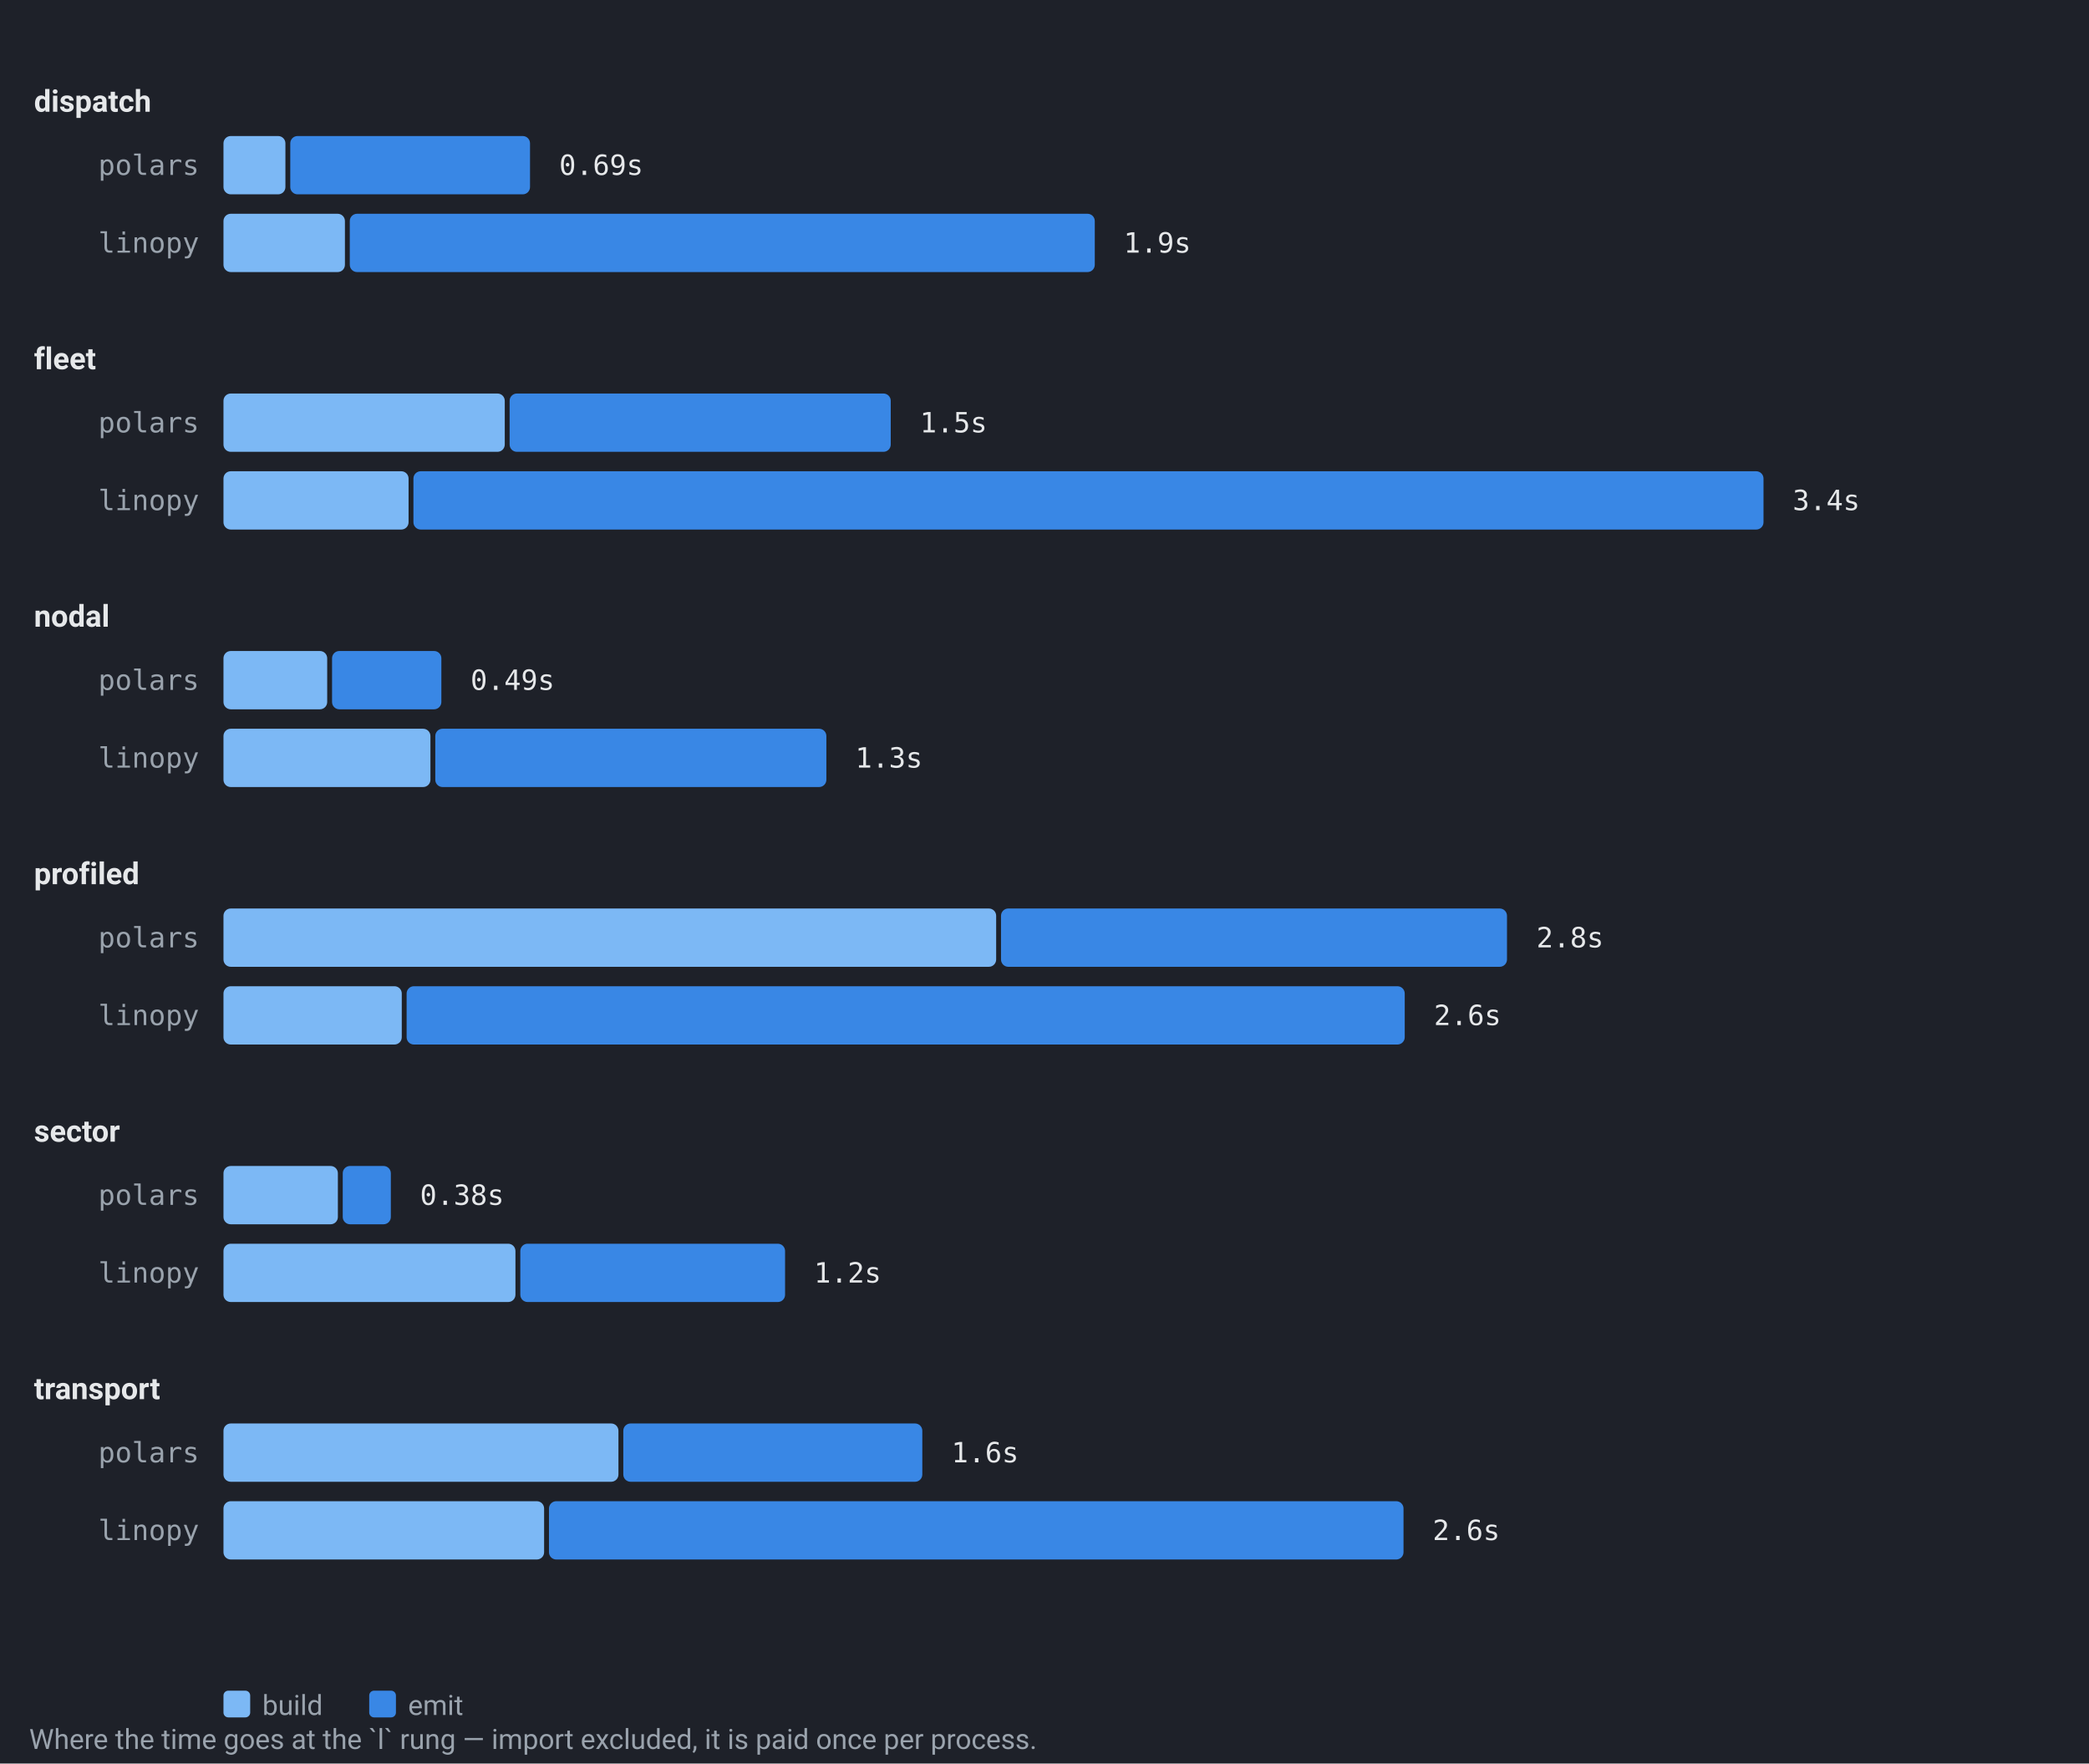
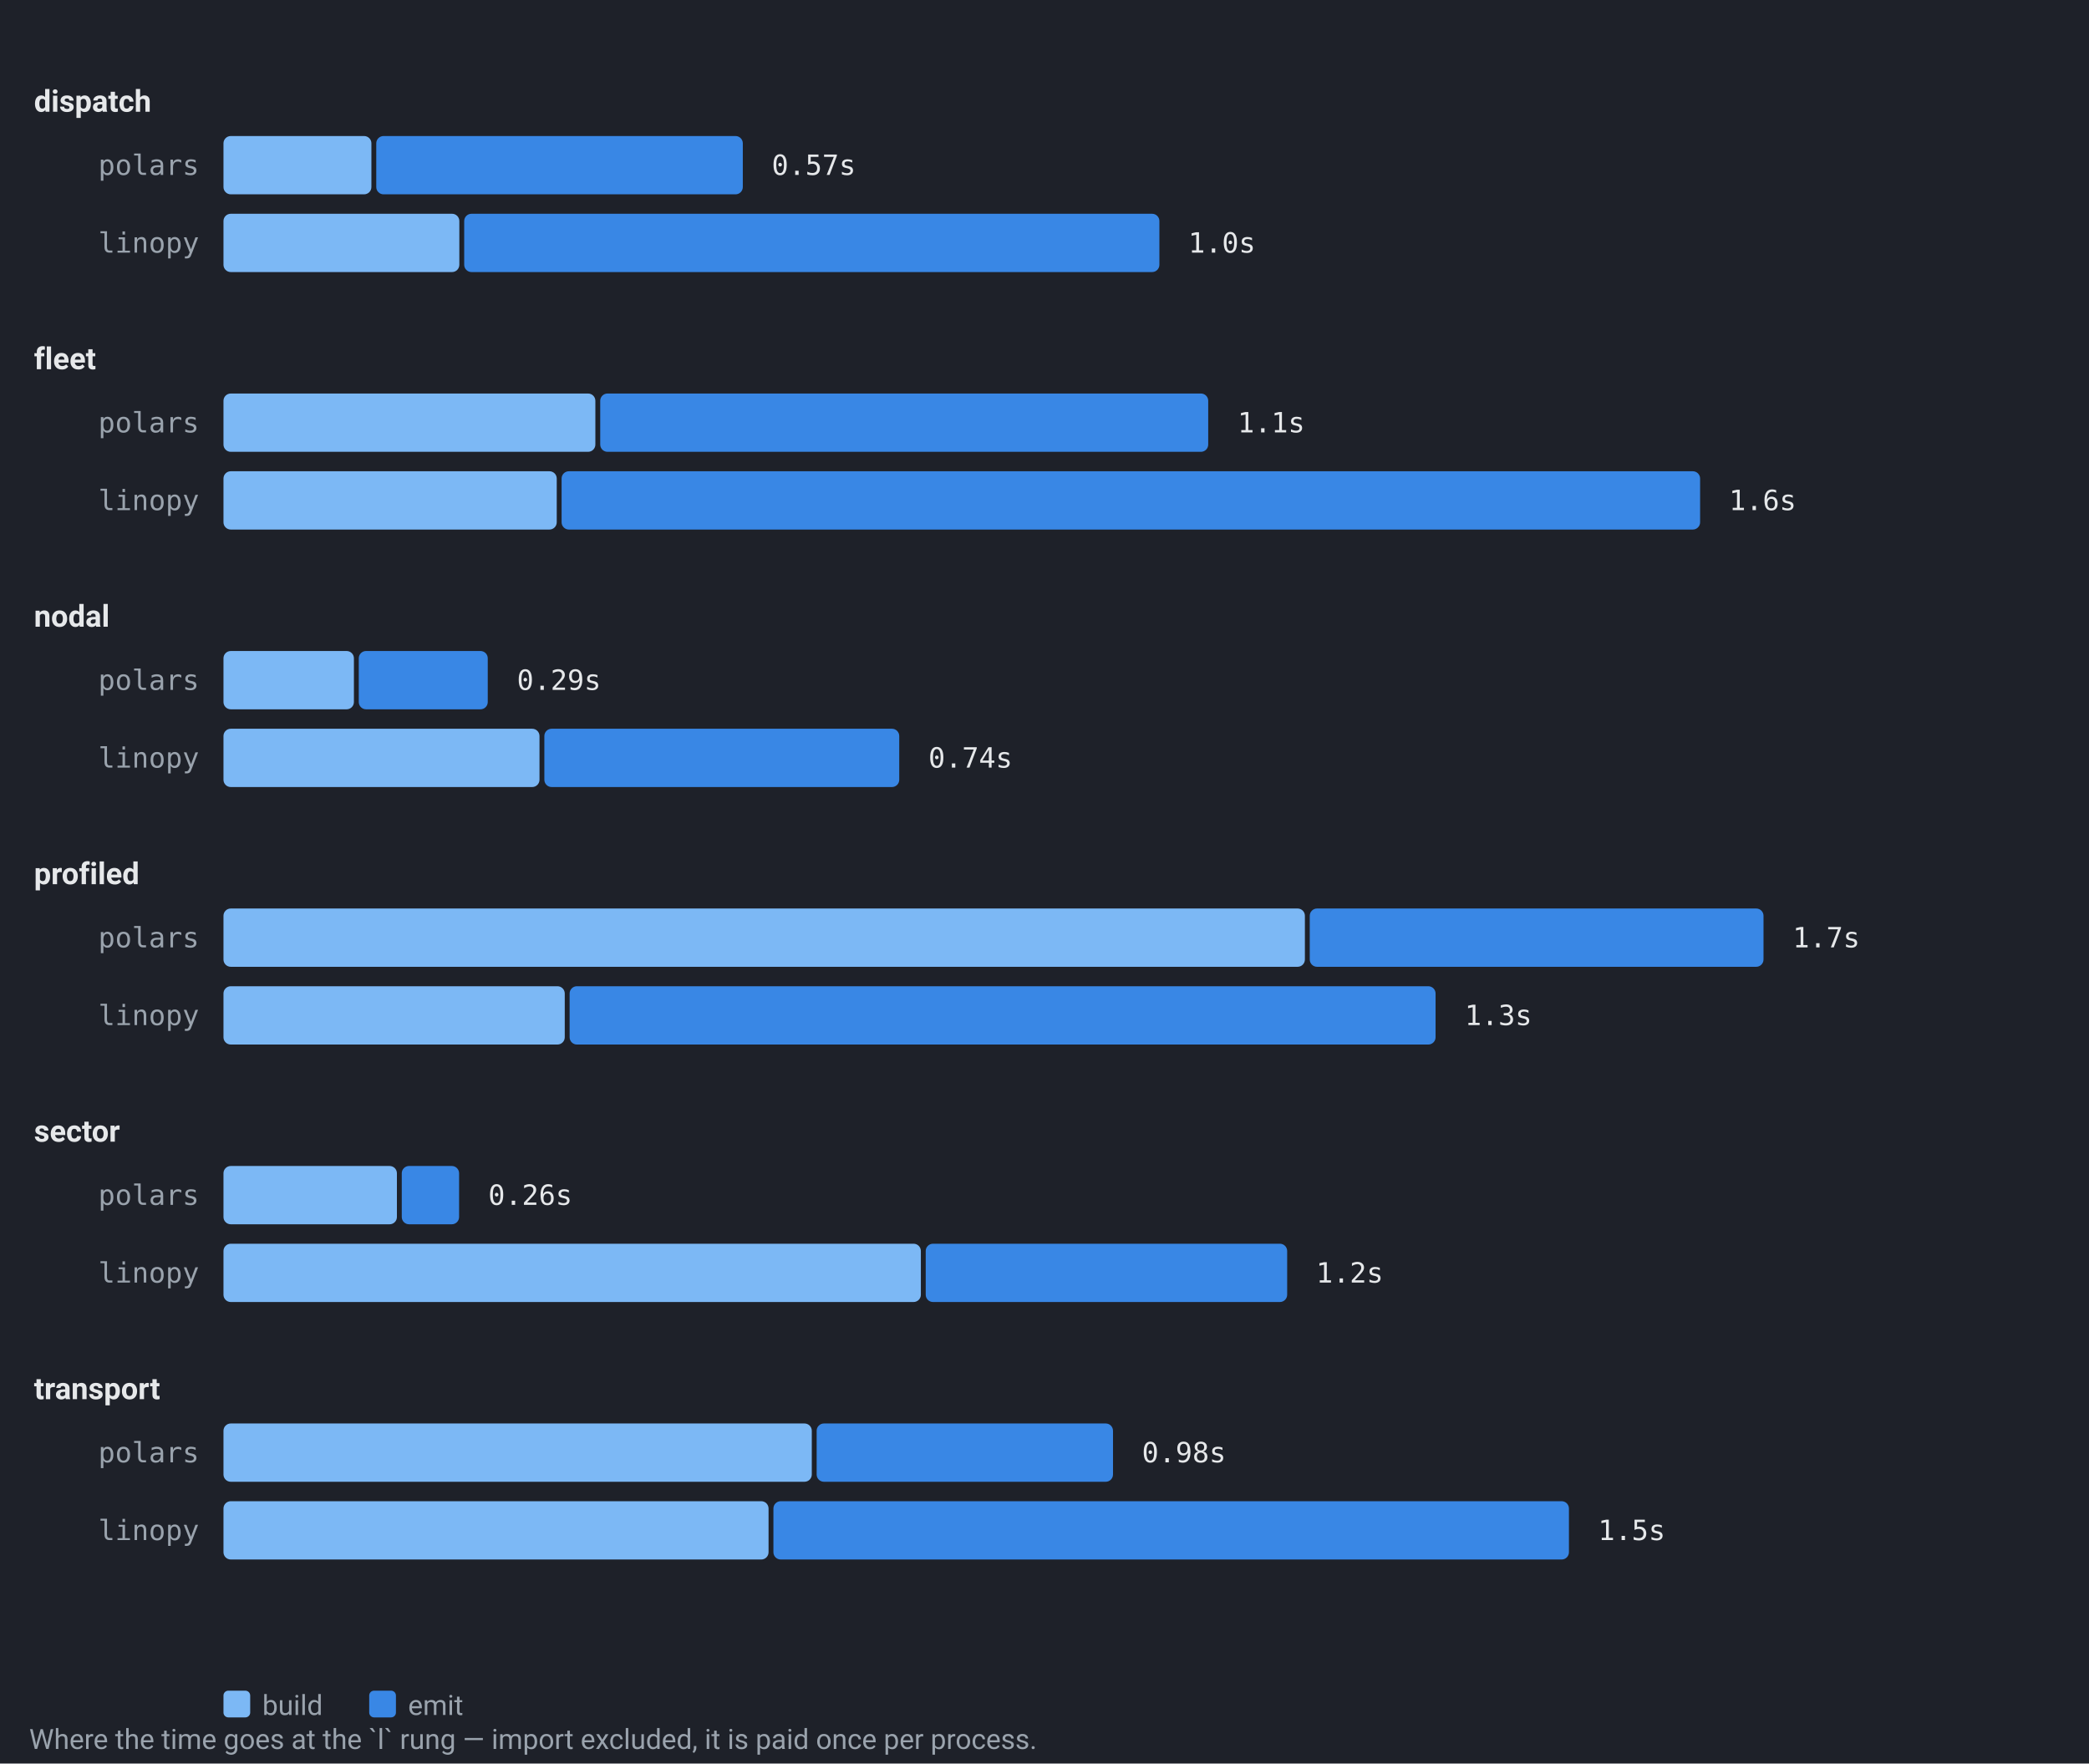
<svg xmlns="http://www.w3.org/2000/svg" viewBox="0 0 860 726" width="860" height="726" font-family="system-ui, -apple-system, 'Segoe UI', Roboto, sans-serif" role="img" aria-label="Where the time goes at the `l` rung — import excluded, it is paid once per process.">
  <rect width="860" height="726" fill="#1e2129" />
  <text x="14" y="46" font-size="12.5" font-weight="600" fill="#e6e8ea">dispatch</text>
-   <rect x="92.0" y="56" width="25.5" height="24" rx="3" fill="#7cb8f5" />
-   <rect x="119.5" y="56" width="98.7" height="24" rx="3" fill="#3987e5" />
+   <rect x="92.0" y="56" width="60.9" height="24" rx="3" fill="#7cb8f5" />
+   <rect x="154.9" y="56" width="150.9" height="24" rx="3" fill="#3987e5" />
  <text x="82" y="72" font-size="11.5" text-anchor="end" font-family="ui-monospace, 'JetBrains Mono', 'SF Mono', Menlo, monospace" fill="#9aa3ad">polars</text>
-   <text x="230.2" y="72" font-size="11.5" font-family="ui-monospace, 'JetBrains Mono', 'SF Mono', Menlo, monospace" fill="#e6e8ea">0.69s</text>
-   <rect x="92.0" y="88" width="50.0" height="24" rx="3" fill="#7cb8f5" />
-   <rect x="144.0" y="88" width="306.7" height="24" rx="3" fill="#3987e5" />
+   <text x="317.7" y="72" font-size="11.5" font-family="ui-monospace, 'JetBrains Mono', 'SF Mono', Menlo, monospace" fill="#e6e8ea">0.57s</text>
+   <rect x="92.0" y="88" width="97.1" height="24" rx="3" fill="#7cb8f5" />
+   <rect x="191.1" y="88" width="286.2" height="24" rx="3" fill="#3987e5" />
  <text x="82" y="104" font-size="11.5" text-anchor="end" font-family="ui-monospace, 'JetBrains Mono', 'SF Mono', Menlo, monospace" fill="#9aa3ad">linopy</text>
-   <text x="462.6" y="104" font-size="11.5" font-family="ui-monospace, 'JetBrains Mono', 'SF Mono', Menlo, monospace" fill="#e6e8ea">1.9s</text>
+   <text x="489.2" y="104" font-size="11.5" font-family="ui-monospace, 'JetBrains Mono', 'SF Mono', Menlo, monospace" fill="#e6e8ea">1.0s</text>
  <text x="14" y="152" font-size="12.5" font-weight="600" fill="#e6e8ea">fleet</text>
-   <rect x="92.0" y="162" width="115.8" height="24" rx="3" fill="#7cb8f5" />
-   <rect x="209.8" y="162" width="156.9" height="24" rx="3" fill="#3987e5" />
+   <rect x="92.0" y="162" width="153.1" height="24" rx="3" fill="#7cb8f5" />
+   <rect x="247.1" y="162" width="250.3" height="24" rx="3" fill="#3987e5" />
  <text x="82" y="178" font-size="11.5" text-anchor="end" font-family="ui-monospace, 'JetBrains Mono', 'SF Mono', Menlo, monospace" fill="#9aa3ad">polars</text>
-   <text x="378.7" y="178" font-size="11.5" font-family="ui-monospace, 'JetBrains Mono', 'SF Mono', Menlo, monospace" fill="#e6e8ea">1.5s</text>
-   <rect x="92.0" y="194" width="76.2" height="24" rx="3" fill="#7cb8f5" />
-   <rect x="170.2" y="194" width="555.8" height="24" rx="3" fill="#3987e5" />
+   <text x="509.5" y="178" font-size="11.5" font-family="ui-monospace, 'JetBrains Mono', 'SF Mono', Menlo, monospace" fill="#e6e8ea">1.1s</text>
+   <rect x="92.0" y="194" width="137.2" height="24" rx="3" fill="#7cb8f5" />
+   <rect x="231.2" y="194" width="468.7" height="24" rx="3" fill="#3987e5" />
  <text x="82" y="210" font-size="11.5" text-anchor="end" font-family="ui-monospace, 'JetBrains Mono', 'SF Mono', Menlo, monospace" fill="#9aa3ad">linopy</text>
-   <text x="738.0" y="210" font-size="11.5" font-family="ui-monospace, 'JetBrains Mono', 'SF Mono', Menlo, monospace" fill="#e6e8ea">3.4s</text>
+   <text x="711.8" y="210" font-size="11.5" font-family="ui-monospace, 'JetBrains Mono', 'SF Mono', Menlo, monospace" fill="#e6e8ea">1.6s</text>
  <text x="14" y="258" font-size="12.5" font-weight="600" fill="#e6e8ea">nodal</text>
-   <rect x="92.0" y="268" width="42.7" height="24" rx="3" fill="#7cb8f5" />
-   <rect x="136.7" y="268" width="45.0" height="24" rx="3" fill="#3987e5" />
+   <rect x="92.0" y="268" width="53.7" height="24" rx="3" fill="#7cb8f5" />
+   <rect x="147.7" y="268" width="53.1" height="24" rx="3" fill="#3987e5" />
  <text x="82" y="284" font-size="11.5" text-anchor="end" font-family="ui-monospace, 'JetBrains Mono', 'SF Mono', Menlo, monospace" fill="#9aa3ad">polars</text>
-   <text x="193.7" y="284" font-size="11.5" font-family="ui-monospace, 'JetBrains Mono', 'SF Mono', Menlo, monospace" fill="#e6e8ea">0.49s</text>
-   <rect x="92.0" y="300" width="85.2" height="24" rx="3" fill="#7cb8f5" />
-   <rect x="179.2" y="300" width="161.0" height="24" rx="3" fill="#3987e5" />
+   <text x="212.8" y="284" font-size="11.5" font-family="ui-monospace, 'JetBrains Mono', 'SF Mono', Menlo, monospace" fill="#e6e8ea">0.29s</text>
+   <rect x="92.0" y="300" width="130.1" height="24" rx="3" fill="#7cb8f5" />
+   <rect x="224.1" y="300" width="146.1" height="24" rx="3" fill="#3987e5" />
  <text x="82" y="316" font-size="11.5" text-anchor="end" font-family="ui-monospace, 'JetBrains Mono', 'SF Mono', Menlo, monospace" fill="#9aa3ad">linopy</text>
-   <text x="352.1" y="316" font-size="11.5" font-family="ui-monospace, 'JetBrains Mono', 'SF Mono', Menlo, monospace" fill="#e6e8ea">1.3s</text>
+   <text x="382.2" y="316" font-size="11.5" font-family="ui-monospace, 'JetBrains Mono', 'SF Mono', Menlo, monospace" fill="#e6e8ea">0.74s</text>
  <text x="14" y="364" font-size="12.5" font-weight="600" fill="#e6e8ea">profiled</text>
-   <rect x="92.0" y="374" width="318.1" height="24" rx="3" fill="#7cb8f5" />
-   <rect x="412.1" y="374" width="208.3" height="24" rx="3" fill="#3987e5" />
+   <rect x="92.0" y="374" width="445.2" height="24" rx="3" fill="#7cb8f5" />
+   <rect x="539.2" y="374" width="186.8" height="24" rx="3" fill="#3987e5" />
  <text x="82" y="390" font-size="11.5" text-anchor="end" font-family="ui-monospace, 'JetBrains Mono', 'SF Mono', Menlo, monospace" fill="#9aa3ad">polars</text>
-   <text x="632.5" y="390" font-size="11.5" font-family="ui-monospace, 'JetBrains Mono', 'SF Mono', Menlo, monospace" fill="#e6e8ea">2.8s</text>
-   <rect x="92.0" y="406" width="73.4" height="24" rx="3" fill="#7cb8f5" />
-   <rect x="167.4" y="406" width="410.9" height="24" rx="3" fill="#3987e5" />
+   <text x="738.0" y="390" font-size="11.5" font-family="ui-monospace, 'JetBrains Mono', 'SF Mono', Menlo, monospace" fill="#e6e8ea">1.7s</text>
+   <rect x="92.0" y="406" width="140.5" height="24" rx="3" fill="#7cb8f5" />
+   <rect x="234.5" y="406" width="356.5" height="24" rx="3" fill="#3987e5" />
  <text x="82" y="422" font-size="11.5" text-anchor="end" font-family="ui-monospace, 'JetBrains Mono', 'SF Mono', Menlo, monospace" fill="#9aa3ad">linopy</text>
-   <text x="590.3" y="422" font-size="11.5" font-family="ui-monospace, 'JetBrains Mono', 'SF Mono', Menlo, monospace" fill="#e6e8ea">2.6s</text>
+   <text x="603.0" y="422" font-size="11.5" font-family="ui-monospace, 'JetBrains Mono', 'SF Mono', Menlo, monospace" fill="#e6e8ea">1.3s</text>
  <text x="14" y="470" font-size="12.5" font-weight="600" fill="#e6e8ea">sector</text>
-   <rect x="92.0" y="480" width="47.1" height="24" rx="3" fill="#7cb8f5" />
-   <rect x="141.1" y="480" width="19.8" height="24" rx="3" fill="#3987e5" />
+   <rect x="92.0" y="480" width="71.4" height="24" rx="3" fill="#7cb8f5" />
+   <rect x="165.4" y="480" width="23.6" height="24" rx="3" fill="#3987e5" />
  <text x="82" y="496" font-size="11.5" text-anchor="end" font-family="ui-monospace, 'JetBrains Mono', 'SF Mono', Menlo, monospace" fill="#9aa3ad">polars</text>
-   <text x="172.9" y="496" font-size="11.5" font-family="ui-monospace, 'JetBrains Mono', 'SF Mono', Menlo, monospace" fill="#e6e8ea">0.38s</text>
-   <rect x="92.0" y="512" width="120.2" height="24" rx="3" fill="#7cb8f5" />
-   <rect x="214.2" y="512" width="109.0" height="24" rx="3" fill="#3987e5" />
+   <text x="201.0" y="496" font-size="11.5" font-family="ui-monospace, 'JetBrains Mono', 'SF Mono', Menlo, monospace" fill="#e6e8ea">0.26s</text>
+   <rect x="92.0" y="512" width="287.1" height="24" rx="3" fill="#7cb8f5" />
+   <rect x="381.1" y="512" width="148.8" height="24" rx="3" fill="#3987e5" />
  <text x="82" y="528" font-size="11.5" text-anchor="end" font-family="ui-monospace, 'JetBrains Mono', 'SF Mono', Menlo, monospace" fill="#9aa3ad">linopy</text>
-   <text x="335.1" y="528" font-size="11.5" font-family="ui-monospace, 'JetBrains Mono', 'SF Mono', Menlo, monospace" fill="#e6e8ea">1.2s</text>
+   <text x="541.8" y="528" font-size="11.5" font-family="ui-monospace, 'JetBrains Mono', 'SF Mono', Menlo, monospace" fill="#e6e8ea">1.2s</text>
  <text x="14" y="576" font-size="12.5" font-weight="600" fill="#e6e8ea">transport</text>
-   <rect x="92.0" y="586" width="162.6" height="24" rx="3" fill="#7cb8f5" />
-   <rect x="256.6" y="586" width="123.1" height="24" rx="3" fill="#3987e5" />
+   <rect x="92.0" y="586" width="242.2" height="24" rx="3" fill="#7cb8f5" />
+   <rect x="336.2" y="586" width="122.0" height="24" rx="3" fill="#3987e5" />
  <text x="82" y="602" font-size="11.5" text-anchor="end" font-family="ui-monospace, 'JetBrains Mono', 'SF Mono', Menlo, monospace" fill="#9aa3ad">polars</text>
-   <text x="391.7" y="602" font-size="11.5" font-family="ui-monospace, 'JetBrains Mono', 'SF Mono', Menlo, monospace" fill="#e6e8ea">1.6s</text>
-   <rect x="92.0" y="618" width="132.0" height="24" rx="3" fill="#7cb8f5" />
-   <rect x="226.0" y="618" width="351.8" height="24" rx="3" fill="#3987e5" />
+   <text x="470.1" y="602" font-size="11.5" font-family="ui-monospace, 'JetBrains Mono', 'SF Mono', Menlo, monospace" fill="#e6e8ea">0.98s</text>
+   <rect x="92.0" y="618" width="224.4" height="24" rx="3" fill="#7cb8f5" />
+   <rect x="318.4" y="618" width="327.5" height="24" rx="3" fill="#3987e5" />
  <text x="82" y="634" font-size="11.5" text-anchor="end" font-family="ui-monospace, 'JetBrains Mono', 'SF Mono', Menlo, monospace" fill="#9aa3ad">linopy</text>
-   <text x="589.8" y="634" font-size="11.5" font-family="ui-monospace, 'JetBrains Mono', 'SF Mono', Menlo, monospace" fill="#e6e8ea">2.6s</text>
+   <text x="657.9" y="634" font-size="11.5" font-family="ui-monospace, 'JetBrains Mono', 'SF Mono', Menlo, monospace" fill="#e6e8ea">1.5s</text>
  <rect x="92" y="696" width="11" height="11" rx="2" fill="#7cb8f5" />
  <text x="108" y="706" font-size="11.5" fill="#9aa3ad">build</text>
  <rect x="152" y="696" width="11" height="11" rx="2" fill="#3987e5" />
  <text x="168" y="706" font-size="11.5" fill="#9aa3ad">emit</text>
  <text x="12" y="720" font-size="11.5" fill="#9aa3ad">Where the time goes at the `l` rung — import excluded, it is paid once per process.</text>
</svg>
